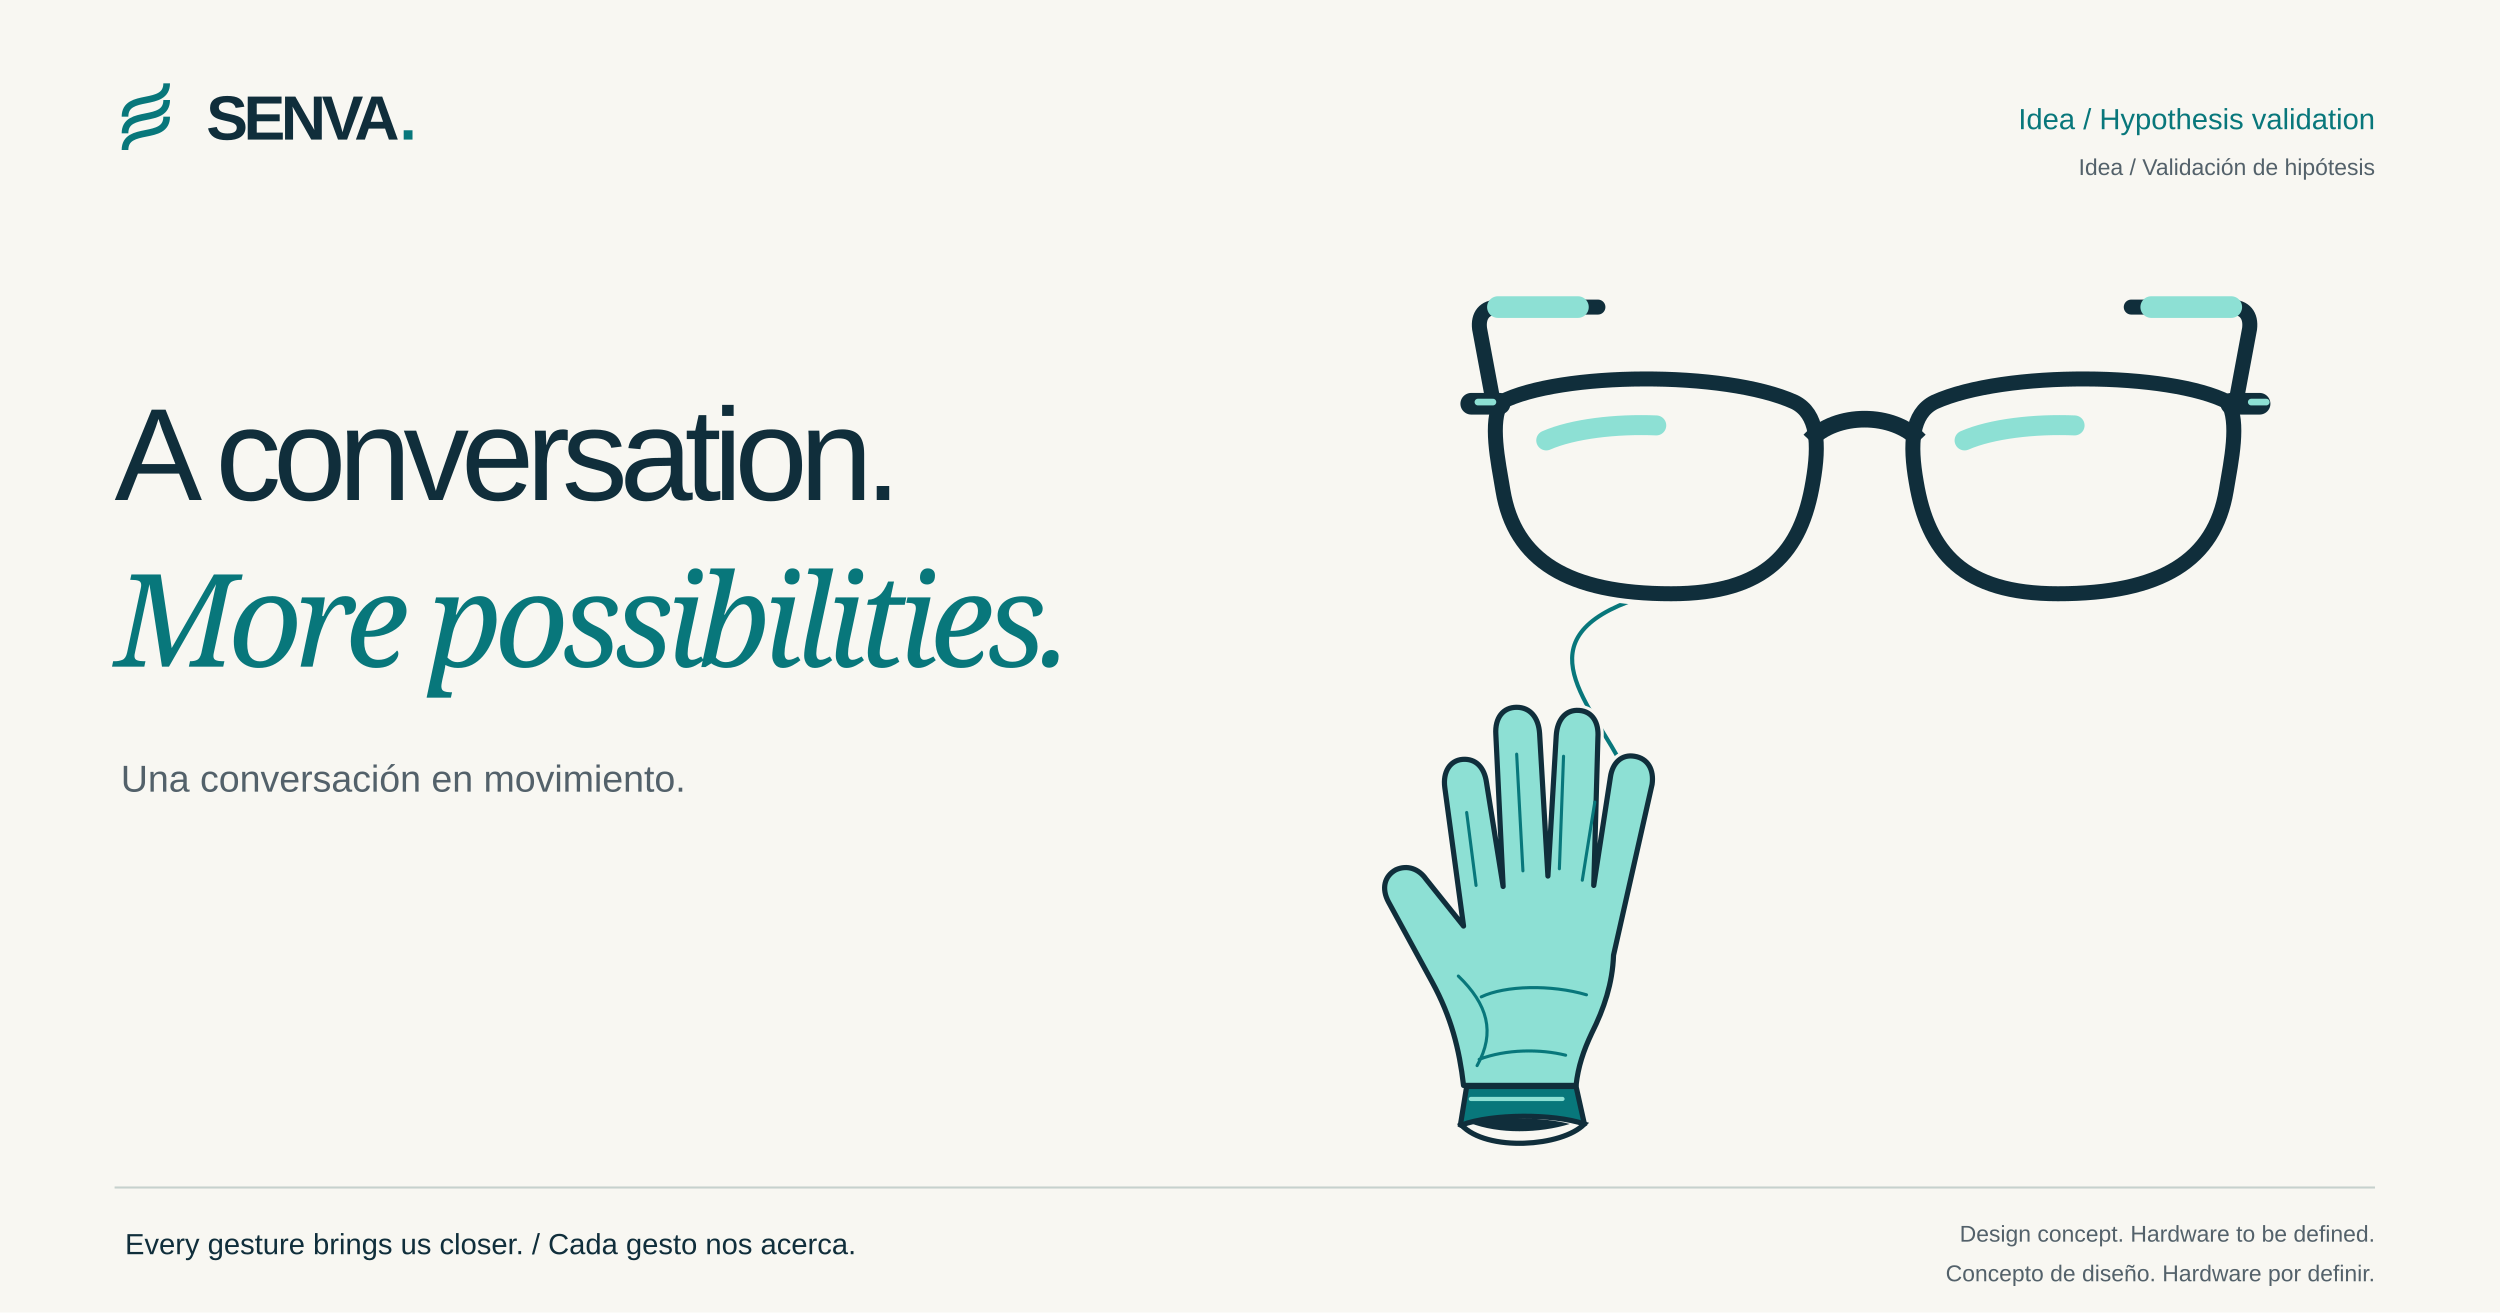
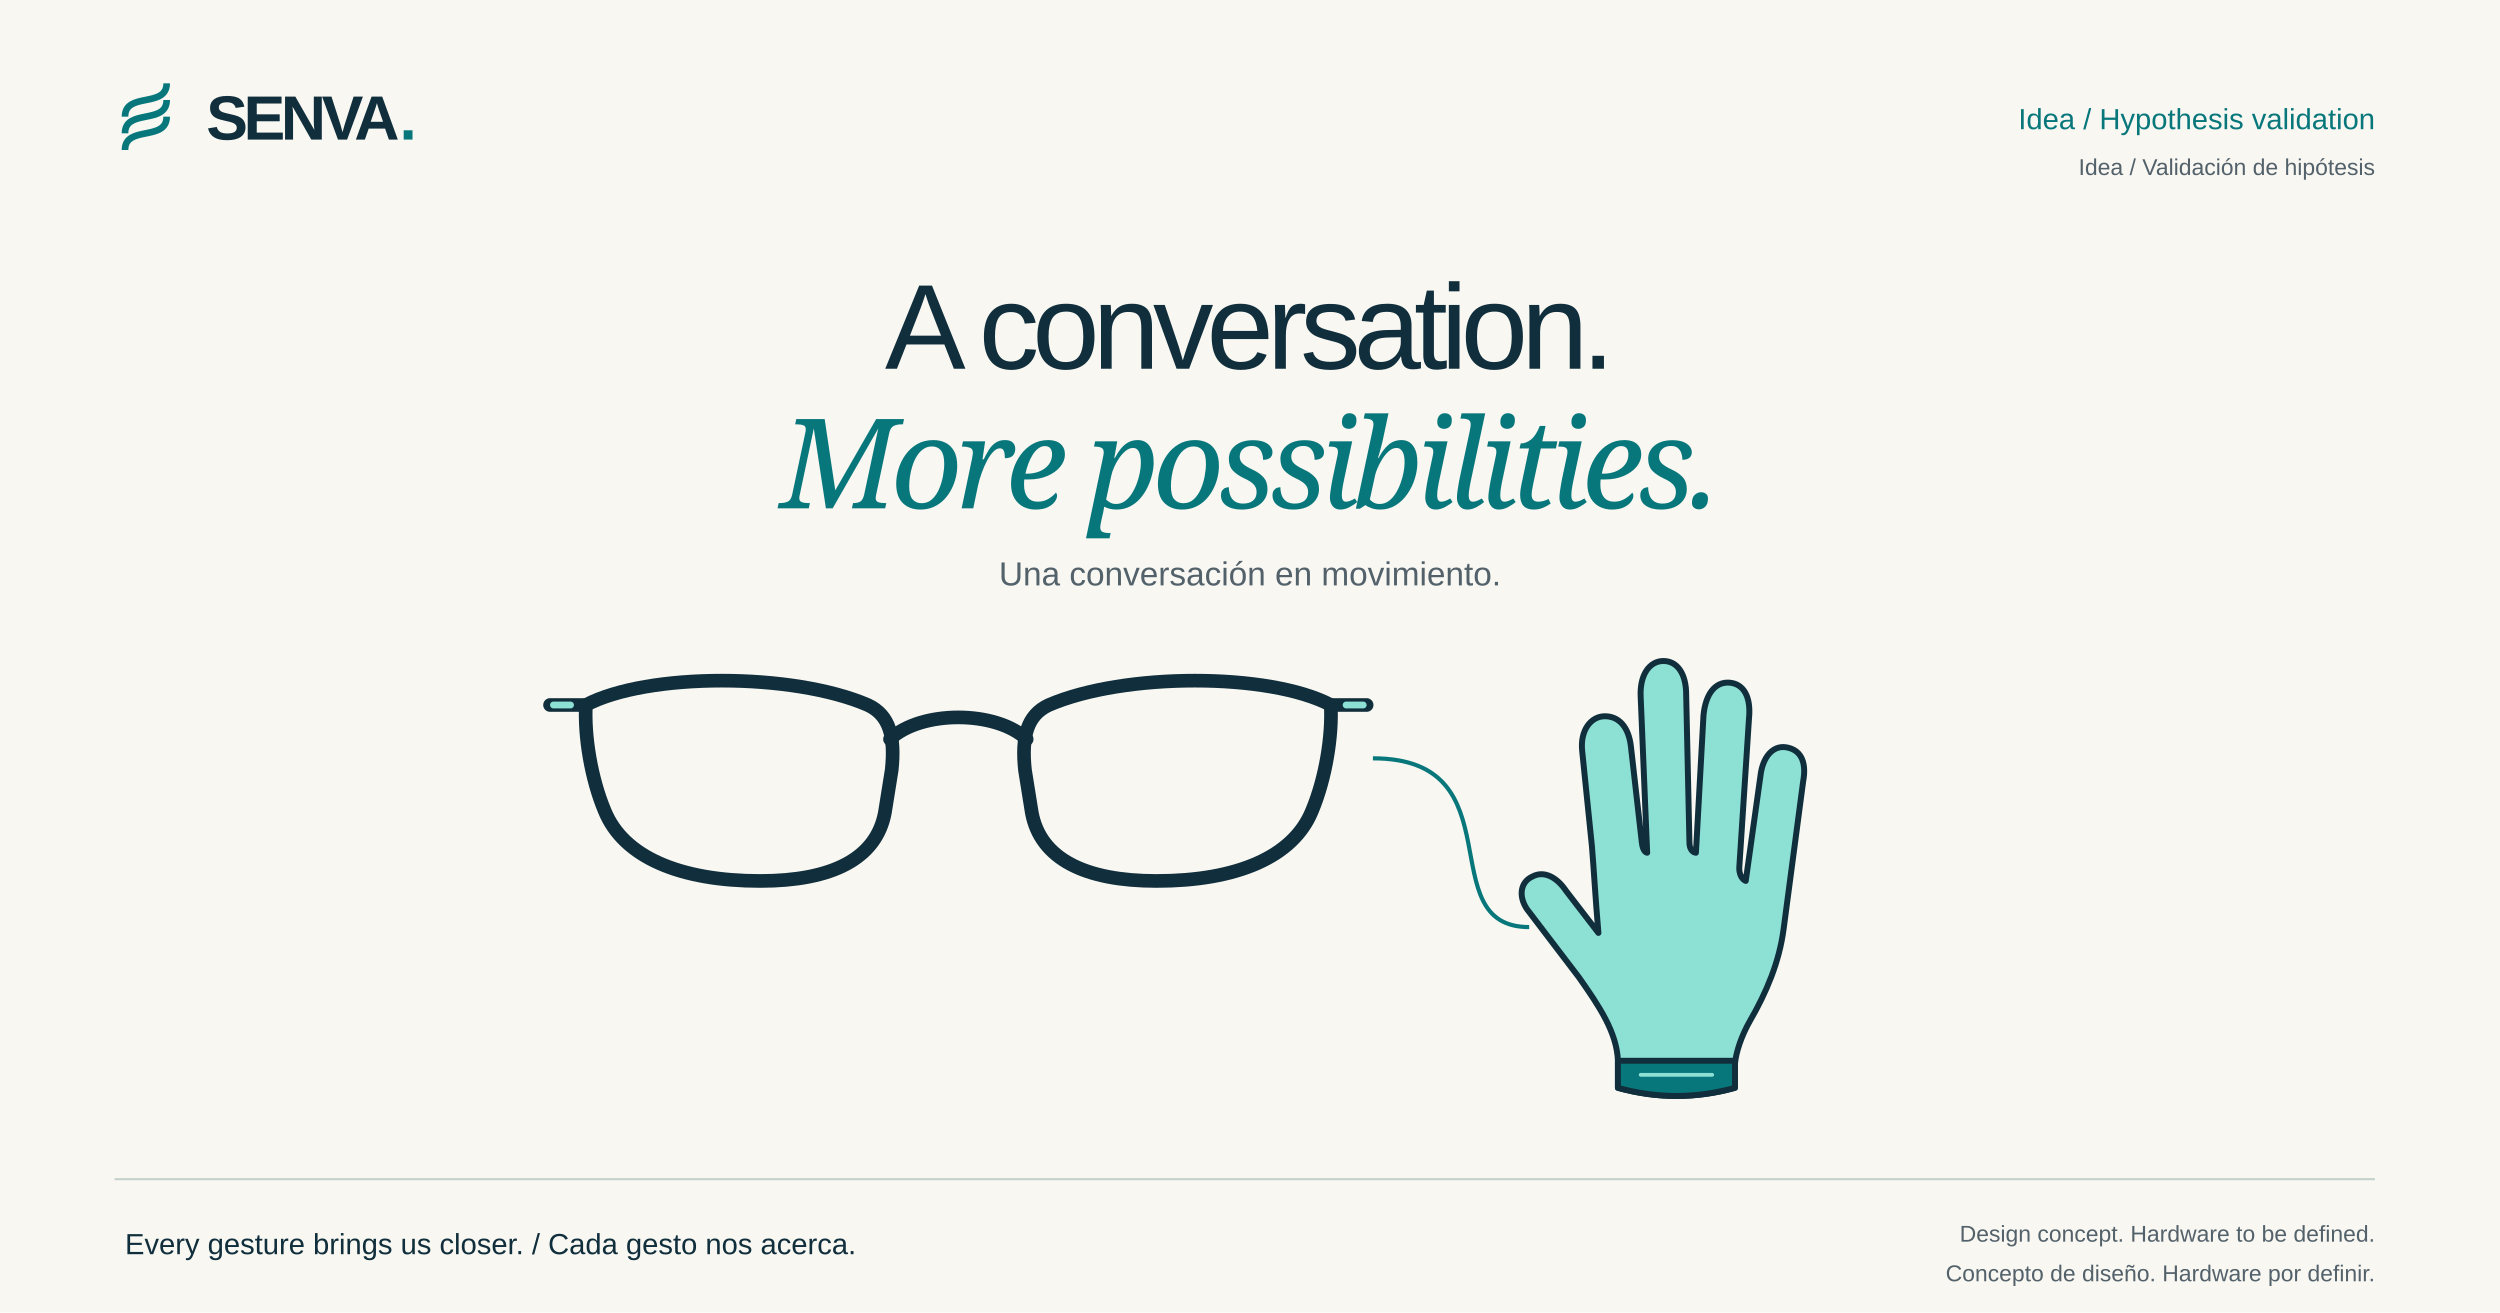
<svg xmlns="http://www.w3.org/2000/svg" width="1200" height="630" viewBox="0 0 1200 630" fill="none">
  <rect width="1200" height="630" fill="#f8f7f2" />
  <g transform="translate(55 40)" fill="none" stroke="#08777b" stroke-width="3.2">
    <path d="M5 24C5 12 25 20 25 8M5 16C5 4 25 12 25 0M5 32C5 20 25 28 25 16" />
  </g>
  <text x="99" y="67" fill="#102e3b" font-family="Arial,Helvetica,sans-serif" font-size="30" font-weight="750" letter-spacing="-2.1">SENVA<tspan fill="#08777b">.</tspan>
  </text>
  <text x="1140" y="62" text-anchor="end" fill="#08777b" font-family="Arial,Helvetica,sans-serif" font-size="14">Idea / Hypothesis validation</text>
  <text x="1140" y="84" text-anchor="end" fill="#53616a" font-family="Arial,Helvetica,sans-serif" font-size="11">Idea / Validación de hipótesis</text>
-   <text x="55" y="240" fill="#102e3b" font-family="Arial,Helvetica,sans-serif" font-size="63" letter-spacing="-3.8">A conversation.</text>
-   <text x="55" y="320" fill="#08777b" font-family="Georgia,serif" font-size="62" font-style="italic" letter-spacing="-3.6">More possibilities.</text>
-   <text x="58" y="380" fill="#53616a" font-family="Arial,Helvetica,sans-serif" font-size="18">Una conversación en movimiento.</text>
-   <path d="M850 275C625 300 890 385 735 440" fill="none" stroke="#08777b" stroke-width="2" />
-   <g transform="translate(895 225) scale(.8)">
-     <g fill="none" stroke="#f8f7f2" stroke-linecap="round" stroke-linejoin="round">
-       <path d="M-223-41l-8-43c-1-8 3-13 11-13h60" stroke-width="15.0" />
-       <path d="M223-41l8-43c1-8-3-13-11-13h-60" stroke-width="15.0" />
-       <path d="M-218-40c35-18 134-19 176 0 14 7 15 25 11 48-7 42-28 67-85 67-62 0-94-20-101-62-3-18-8-41-1-53Z" stroke-width="15.0" />
-       <path d="M218-40c-35-18-134-19-176 0-14 7-15 25-11 48 7 42 28 67 85 67 62 0 94-20 101-62 3-18 8-41 1-53Z" stroke-width="15.0" />
-       <path d="M-33-17c16-17 50-17 66 0" stroke-width="16.0" />
-       <path d="M-236-39h17m456 0h-17" stroke-width="19.0" />
+   <text x="600" y="177" text-anchor="middle" fill="#102e3b" font-family="Arial,Helvetica,sans-serif" font-size="58" letter-spacing="-3.3">A conversation.</text>
+   <text x="600" y="244" text-anchor="middle" fill="#08777b" font-family="Georgia,serif" font-size="60" font-style="italic" letter-spacing="-3.1">More possibilities.</text>
+   <text x="600" y="281" text-anchor="middle" fill="#53616a" font-family="Arial,Helvetica,sans-serif" font-size="16">Una conversación en movimiento.</text>
+   <path d="M659 364c70 0 27 81 75 81" stroke="#08777b" stroke-width="2" />
+   <g transform="translate(460 363) scale(.82)">
+     <g stroke="var(--device-line,#102e3b)" stroke-width="8" stroke-linecap="round" stroke-linejoin="round">
+       <path d="M-218-30c36-19 121-19 165 0 13 6 16 19 14 38l-4 25c-5 27-31 40-73 40-47 0-80-14-91-41-8-19-12-44-11-62Z" fill="var(--lens-fill,#f8f7f2)" />
+       <path d="M218-30c-36-19-121-19-165 0-13 6-16 19-14 38l4 25c5 27 31 40 73 40 47 0 80-14 91-41 8-19 12-44 11-62Z" fill="var(--lens-fill,#f8f7f2)" />
+       <path d="M-40-10c18-17 62-17 80 0M-239-30h21m457 0h-21" />
    </g>
-     <path d="M-223-41l-8-43c-1-8 3-13 11-13h60" stroke="#102e3b" stroke-width="9" stroke-linecap="round" stroke-linejoin="round" />
-     <path d="M223-41l8-43c1-8-3-13-11-13h-60" stroke="#102e3b" stroke-width="9" stroke-linecap="round" stroke-linejoin="round" />
-     <path d="M-220-97h48m392 0h-48" stroke="#8de0d4" stroke-width="13" stroke-linecap="round" />
-     <path d="M-218-40c35-18 134-19 176 0 14 7 15 25 11 48-7 42-28 67-85 67-62 0-94-20-101-62-3-18-8-41-1-53Z" fill="#f8f7f2" stroke="#102e3b" stroke-width="9" stroke-linejoin="round" />
-     <path d="M218-40c-35-18-134-19-176 0-14 7-15 25-11 48 7 42 28 67 85 67 62 0 94-20 101-62 3-18 8-41 1-53Z" fill="#f8f7f2" stroke="#102e3b" stroke-width="9" stroke-linejoin="round" />
-     <path d="M-33-17c16-17 50-17 66 0" stroke="#102e3b" stroke-width="10" />
-     <path d="M-191-17c16-7 42-10 66-9M60-17c16-7 42-10 66-9" stroke="#8de0d4" stroke-width="12" stroke-linecap="round" />
-     <path d="M-236-39h17m456 0h-17" stroke="#102e3b" stroke-width="13" stroke-linecap="round" />
-     <path d="M-232-40h9m464 0h-9" stroke="#8de0d4" stroke-width="4" stroke-linecap="round" />
+     <path d="M-237-30h10m464 0h-10" stroke="#8de0d4" stroke-width="4" stroke-linecap="round" />
  </g>
-   <g transform="translate(735 440) scale(.5)">
-     <g fill="none" stroke="#f8f7f2" stroke-linecap="round" stroke-linejoin="round">
-       <path d="M-65 162c-4-35-12-66-30-99l-42-77c-7-13-4-25 7-31 11-5 22-1 29 9l36 45-18-133c-2-15 5-26 17-27 13-1 21 8 23 22l16 100-7-146c-1-16 7-26 20-26 13 0 21 10 22 25l8 137 8-135c1-15 9-25 22-24 13 1 19 12 18 26l-4 142 16-104c2-14 11-22 23-20 13 2 19 13 17 27L79 37c-1 27-9 51-21 75-8 17-13 32-15 50Z" stroke-width="11.0" />
-       <path d="M-62 163h105l8 36c-25 15-88 17-119 1Z" stroke-width="11.0" />
-       <path d="M-67 200c30-11 88-11 118-1-21 22-94 27-118 1Z" stroke-width="11.0" />
-     </g>
-     <path d="M-65 162c-4-35-12-66-30-99l-42-77c-7-13-4-25 7-31 11-5 22-1 29 9l36 45-18-133c-2-15 5-26 17-27 13-1 21 8 23 22l16 100-7-146c-1-16 7-26 20-26 13 0 21 10 22 25l8 137 8-135c1-15 9-25 22-24 13 1 19 12 18 26l-4 142 16-104c2-14 11-22 23-20 13 2 19 13 17 27L79 37c-1 27-9 51-21 75-8 17-13 32-15 50Z" fill="#8de0d4" stroke="#102e3b" stroke-width="5" stroke-linejoin="round" />
-     <path d="M-62 163h105l8 36c-25 15-88 17-119 1Z" fill="#08777b" stroke="#102e3b" stroke-width="5" />
-     <path d="M-67 200c30-11 88-11 118-1-21 22-94 27-118 1Z" fill="#f8f7f2" stroke="#102e3b" stroke-width="5" />
-     <path d="M-59 198c25-6 70-6 96 1-29 9-68 10-96-1Z" fill="#102e3b" />
-     <path d="M-52 143c18-32 10-59-18-86M-48 77c23-11 67-12 101-2M-50 137c26-10 59-10 83-4" stroke="#08777b" stroke-width="3" stroke-linecap="round" />
-     <path d="M-62-100l9 70m39-126 6 112m39-110-4 108m34-64-12 75" stroke="#08777b" stroke-width="3" stroke-linecap="round" />
-     <path d="M-58 175h88" stroke="#8de0d4" stroke-width="4" stroke-linecap="round" />
+   <g transform="translate(800 427) scale(.52)">
+     <path d="M-45 183v-25c-1-26-17-50-36-77l-48-63c-8-12-6-25 5-30 11-6 23 1 31 13l30 39c-3-35-4-56-6-80l-9-88c-2-19 8-32 21-32s22 10 24 28l10 88c1 10 5 10 5 10l-6-144c-1-20 8-33 21-33s21 12 21 31l3 136c0 10 6 10 6 10l7-127c2-20 11-31 24-30s20 13 18 33l-9 138c0 10 6 12 6 12l14-100c3-17 13-26 25-23 13 3 17 15 14 31L108 36c-4 31-16 59-31 85-8 14-13 29-14 40v22c-36 10-72 10-108 0Z" fill="#8de0d4" stroke="var(--device-line,#102e3b)" stroke-width="5.5" stroke-linecap="round" stroke-linejoin="round" />
+     <path d="M-45 158H63v25c-36 10-72 10-108 0Z" fill="#08777b" stroke="var(--device-line,#102e3b)" stroke-width="5.5" stroke-linejoin="round" />
+     <path d="M-24 171H42" stroke="#8de0d4" stroke-width="3.5" stroke-linecap="round" />
  </g>
-   <path d="M55 570H1140" stroke="#c6d1cd" />
+   <path d="M55 566H1140" stroke="#c6d1cd" />
  <text x="60" y="602" fill="#102e3b" font-family="Arial,Helvetica,sans-serif" font-size="14">Every gesture brings us closer. / Cada gesto nos acerca.</text>
  <text x="1140" y="596" text-anchor="end" fill="#53616a" font-family="Arial,Helvetica,sans-serif" font-size="11">Design concept. Hardware to be defined.</text>
  <text x="1140" y="615" text-anchor="end" fill="#53616a" font-family="Arial,Helvetica,sans-serif" font-size="11">Concepto de diseño. Hardware por definir.</text>
</svg>
